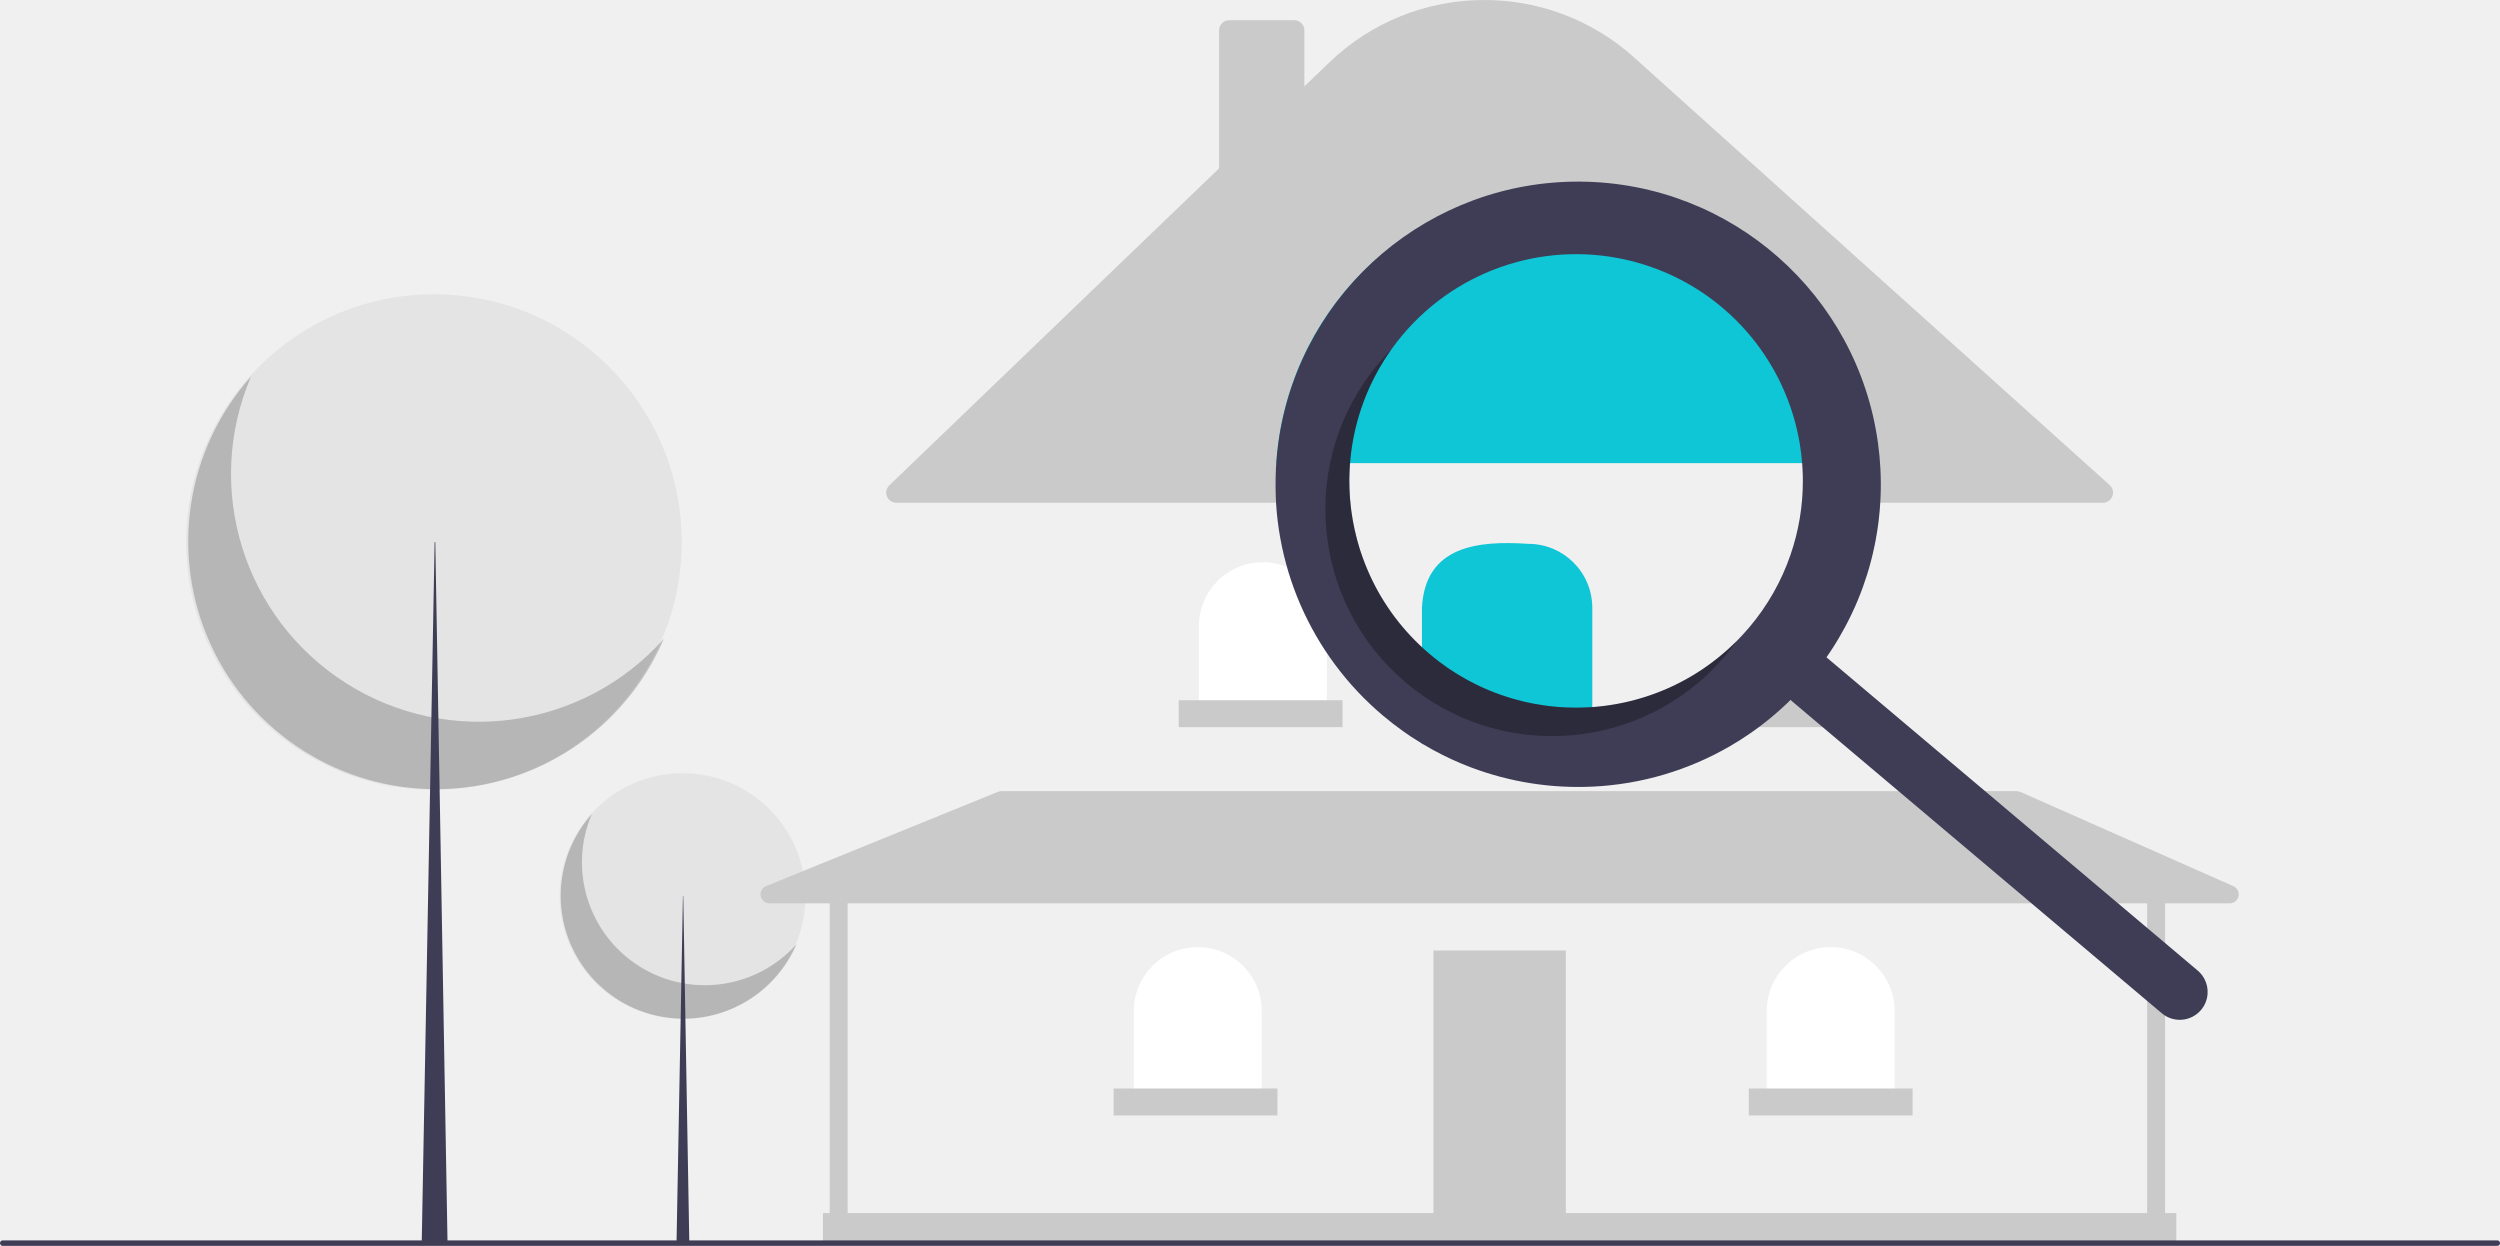
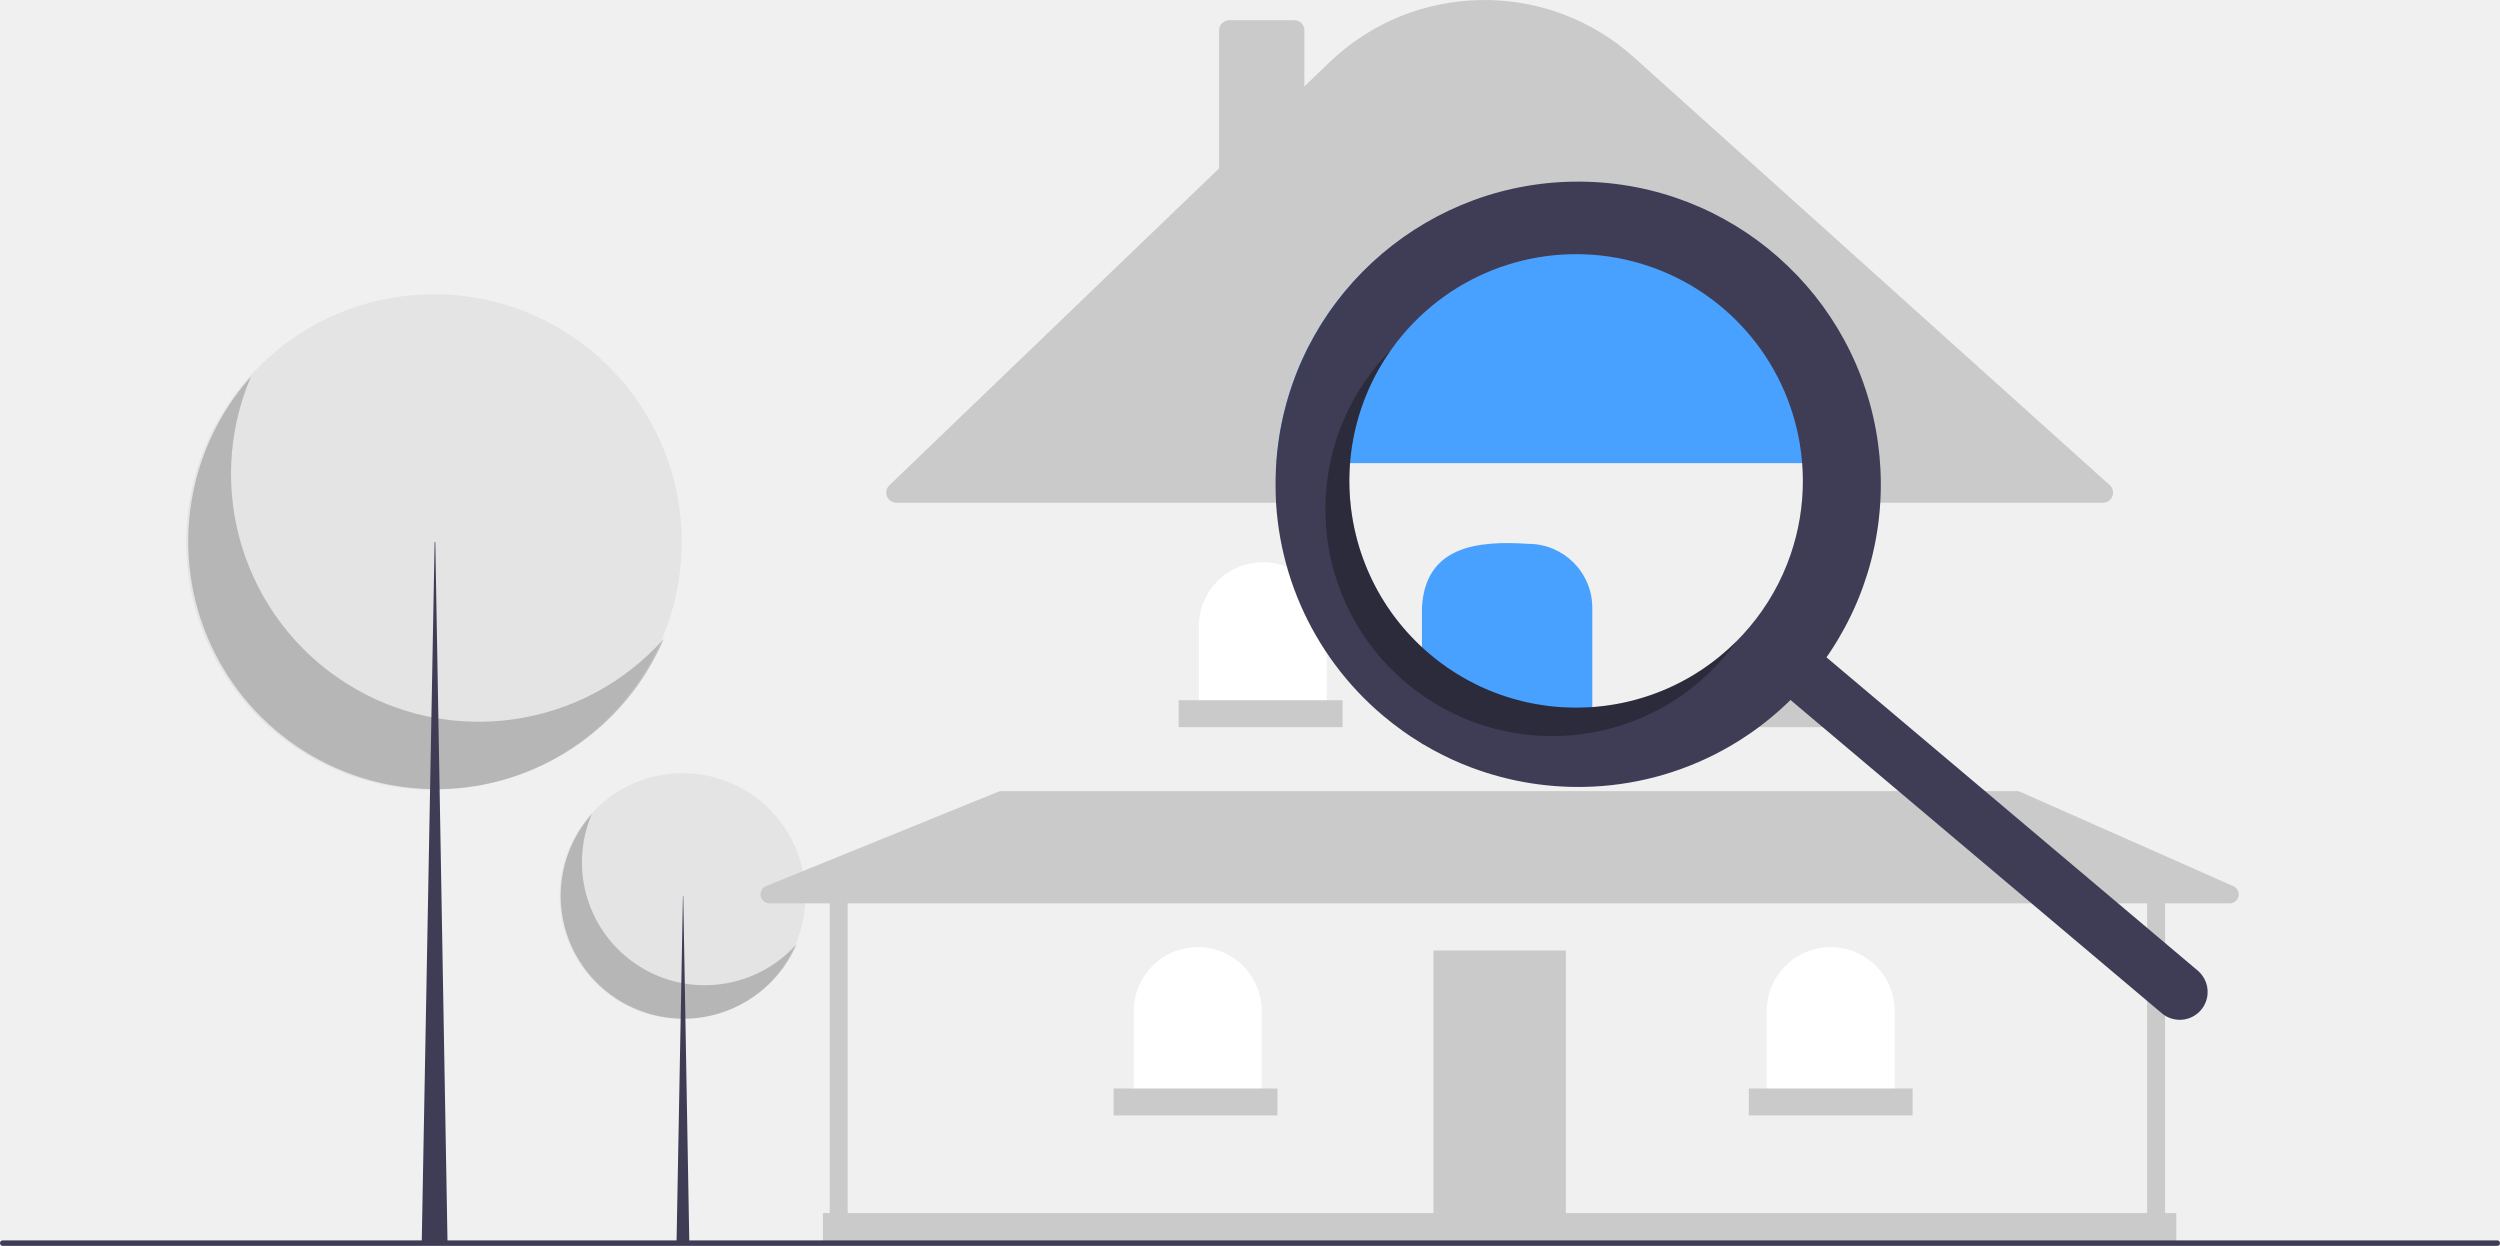
<svg xmlns="http://www.w3.org/2000/svg" id="b0a90d81-7e1f-4f8c-9d79-343dd98718ba" data-name="Layer 1" width="909" height="453" viewBox="0 0 909 453">
  <circle cx="248.187" cy="325.819" r="44.682" fill="#e4e4e4" />
  <path d="M360.695,519.474a44.686,44.686,0,0,0,74.454,47.29A44.686,44.686,0,1,1,360.695,519.474Z" transform="translate(-145.5 -223.5)" opacity="0.2" style="isolation:isolate" />
  <polygon points="248.31 325.819 248.432 325.819 250.642 452.5 245.977 452.5 248.31 325.819" fill="#3f3d56" />
  <circle cx="157.782" cy="197.087" r="90.087" fill="#e4e4e4" />
  <path d="M236.764,360.416A90.094,90.094,0,0,0,386.876,455.762,90.095,90.095,0,1,1,236.764,360.416Z" transform="translate(-145.5 -223.5)" opacity="0.2" style="isolation:isolate" />
  <polygon points="158.029 197.087 158.277 197.087 162.732 452.5 153.327 452.5 158.029 197.087" fill="#3f3d56" />
  <rect x="338.809" y="320.3" width="412.922" height="122.408" fill="#f0f0f0" />
  <rect x="521.196" y="345.597" width="48.147" height="97.11" fill="#cacaca" />
  <rect x="362.882" y="175.859" width="364.775" height="112.615" fill="#f0f0f0" />
  <path d="M910.139,406.295H471.401a3.672,3.672,0,0,1-2.545-6.32l119.907-115.256V234.517a3.676,3.676,0,0,1,3.672-3.672h23.665a3.676,3.676,0,0,1,3.672,3.672v20.396l9.057-8.706a81.373,81.373,0,0,1,110.8-1.842L912.594,399.892a3.673,3.673,0,0,1-2.455,6.403Z" transform="translate(-145.5 -223.5)" fill="#cacaca" />
  <path d="M459.176,204.421h0a23.257,23.257,0,0,1,23.257,23.257v31.418a0,0,0,0,1,0,0H435.919a0,0,0,0,1,0,0v-31.418A23.257,23.257,0,0,1,459.176,204.421Z" fill="#fff" />
  <path d="M545.27,204.829h0a23.257,23.257,0,0,1,23.257,23.257v31.418a0,0,0,0,1,0,0H522.012a0,0,0,0,1,0,0v-31.418A23.257,23.257,0,0,1,545.27,204.829Z" fill="#fff" />
  <path d="M631.363,205.237h0a23.257,23.257,0,0,1,23.257,23.257v31.418a0,0,0,0,1,0,0H608.106a0,0,0,0,1,0,0v-31.418A23.257,23.257,0,0,1,631.363,205.237Z" fill="#fff" />
  <path d="M665.637,344.373h0a23.257,23.257,0,0,1,23.257,23.257v31.418a0,0,0,0,1,0,0H642.38a0,0,0,0,1,0,0v-31.418A23.257,23.257,0,0,1,665.637,344.373Z" fill="#fff" />
  <path d="M435.511,344.373h0a23.257,23.257,0,0,1,23.257,23.257v31.418a0,0,0,0,1,0,0H412.254a0,0,0,0,1,0,0v-31.418A23.257,23.257,0,0,1,435.511,344.373Z" fill="#fff" />
  <path d="M957.557,545.711,880.097,511.437a3.264,3.264,0,0,0-1.321-.279H509.618a3.263,3.263,0,0,0-1.229.24l-84.315,34.274a3.264,3.264,0,0,0,1.229,6.288H447.179v112.615h-2.448V676H936.809V664.575h-4.08v-112.615H956.236A3.264,3.264,0,0,0,957.557,545.711Zm-31.356,118.864H453.707v-112.615H926.2Z" transform="translate(-145.5 -223.5)" fill="#cacaca" />
  <rect x="428.575" y="254.608" width="59.572" height="9.793" fill="#cacaca" />
  <rect x="515.892" y="254.608" width="59.572" height="9.793" fill="#cacaca" />
  <rect x="603.209" y="254.608" width="59.572" height="9.793" fill="#cacaca" />
  <rect x="635.851" y="395.784" width="59.572" height="9.793" fill="#cacaca" />
  <rect x="404.909" y="395.784" width="59.572" height="9.793" fill="#cacaca" />
  <path d="M1053.5,676.5h-907a1,1,0,0,1,0-2h907a1,1,0,0,1,0,2Z" transform="translate(-145.5 -223.5)" fill="#3f3d56" />
  <path d="M825.366,397.68c0,.64-.01,1.29-.02,1.93-.01.77-.03,1.53-.06,2.3-.03.67-.06,1.33-.1,1.99-.12,2.21-.31,4.41-.57,6.62-.06.56-.13,1.11-.21,1.67-.06.43-.12.87-.19,1.31-.07.49-.14.98-.22,1.47q-.24,1.56-.54,3.12c-.1.52-.2,1.04-.31,1.56-.21,1.03-.44,2.07-.68,3.1-.02.08-.04.17-.06.25-.12.51-.24,1.01-.37,1.52-.04.15-.07.29-.12.44-.09.38-.19.76-.29,1.14-.14.53-.28,1.05-.43,1.58-.24.82-.48,1.63-.73,2.45a2.581,2.581,0,0,0-.08.26c-.48,1.55-.99,3.08-1.55,4.6-.29.8-.6,1.61-.91,2.41-.31.8-.63,1.6-.96,2.39-.32.77-.65,1.54-.98,2.3-.08.18-.16.36-.25.54-.35.79-.71,1.56-1.08,2.33-.01.01-.01.03-.02.04-.29.62-.6,1.24-.91,1.85a.075.075,0,0,1-.02.05c-.3.6-.61,1.2-.93,1.79l-.51.97-.06.11c-.64,1.19-1.3,2.37-2,3.54-.15.26-.3.52-.45.77-.15.26-.31.52-.47.77q-.15.27-.33.54c-.21.34-.42.69-.64,1.03-.04.07-.09.14-.13.21-.38.59-.76,1.17-1.14,1.76-.47.71-.95,1.41-1.44,2.11l-10.86,17.38-.47-.39-.13-.12h-.01l-.43-.36-1.18-1c-.36.35-.71.7-1.07,1.04-.14.14-.29.27-.43.41-.11.1-.21.2-.32.3a104.718,104.718,0,0,1-69.98,29.75h-.03a114.298,114.298,0,0,1-57.03-13.46c-.39-.2-.77-.4-1.15-.63-2.28-1.24-4.51-2.55-6.7-3.95-.01-.01-.02-.01-.03-.02q-3.81-2.7-7.44-5.76a109.927,109.927,0,0,1-38.93-89.79c.03-.67.07-1.33.12-2q.24-3.63.74-7.23c.09-.67.19-1.34.29-2h213.78q.63,4.59.87,9.23C825.316,393.83,825.366,395.75,825.366,397.68Z" transform="translate(-145.5 -223.5)" fill="#f0f0f0" />
-   <path d="M824.346,382.67a108.092,108.092,0,0,0-213.78,0c-.1.66-.2,1.33-.29,2q-.495,3.6-.74,7.23H825.217Q824.976,387.265,824.346,382.67Z" transform="translate(-145.5 -223.5)" fill="#0ec6d5" />
-   <path d="M724.459,494.047H662.521V444.5c1.143-22.643,20.496-24.471,38.68-23.256a23.256,23.256,0,0,1,23.257,23.256Z" transform="translate(-145.5 -223.5)" fill="#0ec6d5" />
+   <path d="M824.346,382.67a108.092,108.092,0,0,0-213.78,0c-.1.66-.2,1.33-.29,2q-.495,3.6-.74,7.23H825.217Q824.976,387.265,824.346,382.67Z" transform="translate(-145.5 -223.5)" fill="#49a1ff" />
+   <path d="M724.459,494.047H662.521V444.5c1.143-22.643,20.496-24.471,38.68-23.256a23.256,23.256,0,0,1,23.257,23.256Z" transform="translate(-145.5 -223.5)" fill="#49a1ff" />
  <path d="M662.516,458.82V458.83c0,.01.01.01.02.01ZM637.606,382.67c-.04.25-.09.5-.13.75.04-.25.09-.5.14-.75Zm-1.24,9.23c-.03.38-.06.76-.08,1.14q.03-.57.09-1.14a1.475,1.475,0,0,1,.01-.21C636.376,391.76,636.376,391.83,636.366,391.9Zm26.15,66.93c0,.01.01.01.02.01l-.02-.02Zm-24.91-76.16c-.04.25-.09.5-.13.75.04-.25.09-.5.14-.75Zm-1.32,10.37q.03-.57.09-1.14a1.475,1.475,0,0,1,.01-.21c-.01.07-.01.14-.02.21C636.336,392.28,636.306,392.66,636.286,393.04ZM945.226,577a6.772,6.772,0,0,0-.62-.58l-.01-.01-49.52-41.79-1.28-1.08-4.87-4.11-1.22-1.03L880.766,522.54l-1.9-1.6L874.937,517.62l-2.01-1.7-18.96-15.99L843.096,490.76l-1.46-1.23-32.03-27.03c.49-.7.97-1.4,1.44-2.11.38-.59.76-1.17,1.14-1.76.04-.07.09-.14.13-.21.22-.34.43-.69.64-1.03q.18-.27.33-.54c.16-.25.32-.51.47-.77.15-.25.3-.51.45-.77.7-1.17,1.36-2.35,2-3.54l.06-.11.51-.97c.32-.59.63-1.19.93-1.79a.075.075,0,0,0,.02-.05c.31-.61.62-1.23.91-1.85.01-.01.01-.03.02-.04.37-.77.73-1.54,1.08-2.33.09-.18.17-.36.25-.54.33-.76.66-1.53.98-2.3.33-.79.65-1.59.96-2.39.31-.8.62-1.61.91-2.41q.825-2.295,1.55-4.6a2.581,2.581,0,0,1,.08-.26c.25-.82.49-1.63.73-2.45.15-.53.29-1.05.43-1.58.1-.38.2-.76.29-1.14.05-.15.08-.29.12-.44.13-.51.25-1.01.37-1.52.02-.08.04-.17.06-.25.24-1.03.47-2.07.68-3.1.11-.52.21-1.04.31-1.56.19-1.04.38-2.08.54-3.12.08-.49.15-.98.22-1.47.07-.44.13-.88.19-1.31.08-.56.15-1.11.21-1.67.26-2.21.45-4.41.57-6.62.04-.66.07-1.32.1-1.99.03-.77.05-1.53.06-2.3.01-.64.02-1.29.02-1.93,0-1.93-.05-3.85-.15-5.78q-.24-4.635-.87-9.23a110.052,110.052,0,0,0-217.78-2c-.1.66-.2,1.33-.29,2q-.495,3.6-.74,7.23c-.05.67-.09,1.33-.12,2a109.927,109.927,0,0,0,38.93,89.79q3.63,3.06,7.44,5.76c.01.01.02.01.03.02.85.6,1.7,1.19,2.56,1.77,1.37.9,2.75,1.78,4.14,2.62.11.06.22.13.33.19,1.2.72,2.41,1.41,3.62,2.08h.01a108.153,108.153,0,0,0,13.99,6.44,110.384,110.384,0,0,0,44.23,6.94h.03a109.761,109.761,0,0,0,49.91-14.77c2.21-1.28,4.39-2.65,6.52-4.11.53-.36,1.07-.73,1.59-1.1.64-.45,1.28-.92,1.92-1.39.01,0,.01-.01.02-.01a1.43,1.43,0,0,1,.15-.11c.43-.33.87-.66,1.29-.98.11-.08.22-.16.33-.25a.481.481,0,0,0,.08-.07c.25-.18.49-.38.74-.57.25-.19.49-.39.74-.59a.939.939,0,0,0,.12-.09c.28-.23.56-.45.84-.68.29-.23.57-.47.84-.7.28-.23.55-.46.83-.7.24-.2.49-.41.73-.63.08-.06.15-.13.23-.2a.713.713,0,0,1,.1-.08c.33-.28.65-.57.97-.86.08-.07.15-.14.23-.21.49-.44.98-.88,1.46-1.34.11-.1.23-.21.34-.31.11-.1.21-.2.32-.3.14-.14.29-.27.43-.41.36-.34.71-.69,1.07-1.04l1.18,1,.43.36h.01l.13.12.47.39,6.98,5.9.15.13.12.09.79.67,1.58,1.34,1.58,1.33.23.19,7.35,6.2,1.02.86,7.09,5.98,36.7,30.97,1.28,1.08,50.23,42.38,12.88,10.87,4.79,4.04a10.133,10.133,0,0,0,14.29-1.2,9.842,9.842,0,0,0,1.69-2.84A10.091,10.091,0,0,0,945.226,577ZM655.556,345.19a82.447,82.447,0,0,1,143.95,37.48c.13.67.25,1.33.36,2,.41,2.39.71,4.81.89,7.23.05.67.1,1.33.13,2,.09,1.5.13,3.01.13,4.51a82.078,82.078,0,0,1-4.46,26.74v.01a82.007,82.007,0,0,1-14.97,26.38c-.14.16-.28.33-.43.49-1.32,1.56-2.71,3.06-4.14,4.49-.01.01-.02.03-.03.04-.49.49-.99.99-1.49,1.45-1.02.99-2.06,1.93-3.12,2.83q-2.385,2.085-4.89,3.91c-.56.41-1.12.81-1.69,1.21-.56.4-1.13.78-1.7,1.16-1.14.76-2.3,1.49-3.47,2.18-.58.35-1.18.69-1.77,1.02-.59.34-1.19.66-1.79.97-.6.32-1.2.63-1.81.93-1.21.61-2.43,1.18-3.67,1.71q-.93.42-1.86.78c-.39.16-.77.32-1.16.46a3.761,3.761,0,0,1-.47.18q-.315.135-.63.24a1.816,1.816,0,0,1-.21.08c-.43.17-.85.32-1.29.47-.63.23-1.26.44-1.9.64-.64.21-1.27.41-1.91.59-.64.2-1.29.38-1.93.55-.65.18-1.29.35-1.94.5-.69.18-1.38.34-2.08.49-.61.14-1.21.26-1.82.37-.57.12-1.15.22-1.72.32-.8.14-1.6.27-2.41.38-.44.07-.87.13-1.31.17-.19.03-.37.05-.55.07-.56.08-1.12.14-1.67.19-.15.01-.29.03-.43.04-.61.06-1.23.11-1.84.16-1.31.09-2.61.15-3.92.18-.66.01-1.33.02-1.99.02s-1.32-.01-1.98-.03c0,0,0,.01-.01,0-.01.01-.01.01-.02,0a.014.014,0,0,1-.02,0,.17.17,0,0,1-.1,0c-.47,0-.94-.02-1.4-.05-.34-.01-.69-.02-1.04-.05q-.705-.03-1.41-.09c-.15,0-.3-.02-.45-.03a1.486,1.486,0,0,1-.21-.02c-.48-.04-.97-.08-1.45-.13-.24-.02-.49-.04-.73-.07-.73-.08-1.46-.17-2.18-.27-.82-.1-1.64-.22-2.45-.37-.38-.05-.75-.12-1.12-.19q-.735-.12-1.47-.27c-.51-.1-1.02-.2-1.53-.32-.41-.09-.83-.18-1.24-.28-.2-.04-.4-.09-.59-.14-1.05-.25-2.09-.52-3.12-.82-.65-.18-1.3-.37-1.94-.57-.88-.27-1.75-.56-2.62-.87-.34-.11-.67-.23-1.01-.36-.34-.11-.67-.24-1.01-.37-.31-.11-.62-.23-.92-.35-.5-.19-.99-.39-1.48-.59-1.01-.41-2-.84-2.99-1.3-.56-.27-1.12-.53-1.67-.8q-3.255-1.575-6.41-3.5c-.52-.31-1.04-.64-1.56-.97-.65-.4-1.28-.82-1.91-1.24-.35-.24-.69-.47-1.03-.71-.63-.44-1.25-.89-1.86-1.34-.32-.23-.64-.47-.95-.71-1.11-.84-2.2-1.72-3.27-2.62-.51-.43-1.02-.87-1.52-1.32-.21-.18-.42-.37-.63-.56-.24-.22-.48-.43-.71-.66l-.02-.02c-.35-.31-.7-.64-1.04-.97-.53-.5-1.05-1.01-1.55-1.53-.52-.51-1.02-1.04-1.51-1.56-.5-.52-.98-1.05-1.45-1.59q-.72-.795-1.41-1.62c-.45-.52-.89-1.06-1.31-1.59q-1.53-1.89-2.92-3.85c-.43-.6-.84-1.2-1.24-1.81-.43-.62-.84-1.25-1.23-1.88-.41-.63-.8-1.27-1.18-1.92a.209.209,0,0,0-.04-.06c-.75-1.27-1.47-2.55-2.14-3.85q-1.035-1.98-1.95-4c-.31-.67-.61-1.35-.89-2.03-.58-1.37-1.12-2.74-1.62-4.13-.25-.67-.48-1.34-.71-2.02a.495.495,0,0,0-.04-.13c-.46-1.38-.88-2.77-1.25-4.17-.01-.02-.01-.04-.02-.06-.19-.69-.37-1.38-.53-2.08-.16-.61-.3-1.22-.43-1.84-.15-.69-.3-1.38-.43-2.08-.07-.36-.14-.72-.2-1.08-.06-.3-.11-.61-.16-.91-.05-.3-.1-.61-.15-.92q-.15-.915-.27-1.83c-.1-.72-.18-1.44-.26-2.17-.09-.87-.17-1.74-.24-2.62-.05-.59-.08-1.19-.11-1.79-.03-.55-.06-1.1-.07-1.65a.139.139,0,0,1,0-.09.014.014,0,0,1,0-.02c-.01-.01-.01-.01,0-.02a.014.014,0,0,1,0-.02c-.01-.22-.02-.44-.02-.66q-.03-.975-.03-1.95c0-.59.01-1.17.02-1.76q.03-1.23.09-2.46c0-.18.02-.35.03-.53.01-.18.02-.35.03-.53q.03-.57.09-1.14a1.475,1.475,0,0,1,.01-.21c.03-.43.07-.86.11-1.29.08-.86.18-1.73.29-2.59.06-.43.11-.86.18-1.29.04-.3.09-.61.14-.92q.06-.465.15-.93c.07-.41.14-.83.22-1.25.04-.25.09-.5.14-.75q.285-1.5.63-3c.23-1.01.49-2.01.77-3.01.27-1.01.57-2.02.89-3.03.15-.51.31-1.01.49-1.51.33-1.01.68-2.01,1.07-3,.18-.49.37-.99.58-1.48.4-.99.82-1.98,1.25-2.95.22-.49.44-.98.68-1.47.45-.97.92-1.94,1.43-2.89.49-.97,1.02-1.92,1.56-2.86s1.1-1.88,1.69-2.81c.27-.46.57-.93.88-1.38.6-.92,1.23-1.84,1.87-2.74C652.697,348.72,654.086,346.93,655.556,345.19ZM636.366,391.9c-.03.38-.06.76-.08,1.14q.03-.57.09-1.14a1.475,1.475,0,0,1,.01-.21C636.376,391.76,636.376,391.83,636.366,391.9Zm1.24-9.23c-.04.25-.09.5-.13.75.04-.25.09-.5.14-.75Zm24.91,76.15V458.83c0,.01.01.01.02.01Z" transform="translate(-145.5 -223.5)" fill="#3f3d56" />
  <path d="M665.398,461.379a82.455,82.455,0,0,1-13.991-110.84q-2.365,2.381-4.572,4.988A82.45,82.45,0,1,0,772.864,461.87q2.202-2.61,4.148-5.346A82.455,82.455,0,0,1,665.398,461.379Z" transform="translate(-145.5 -223.5)" opacity="0.3" style="isolation:isolate" />
</svg>
